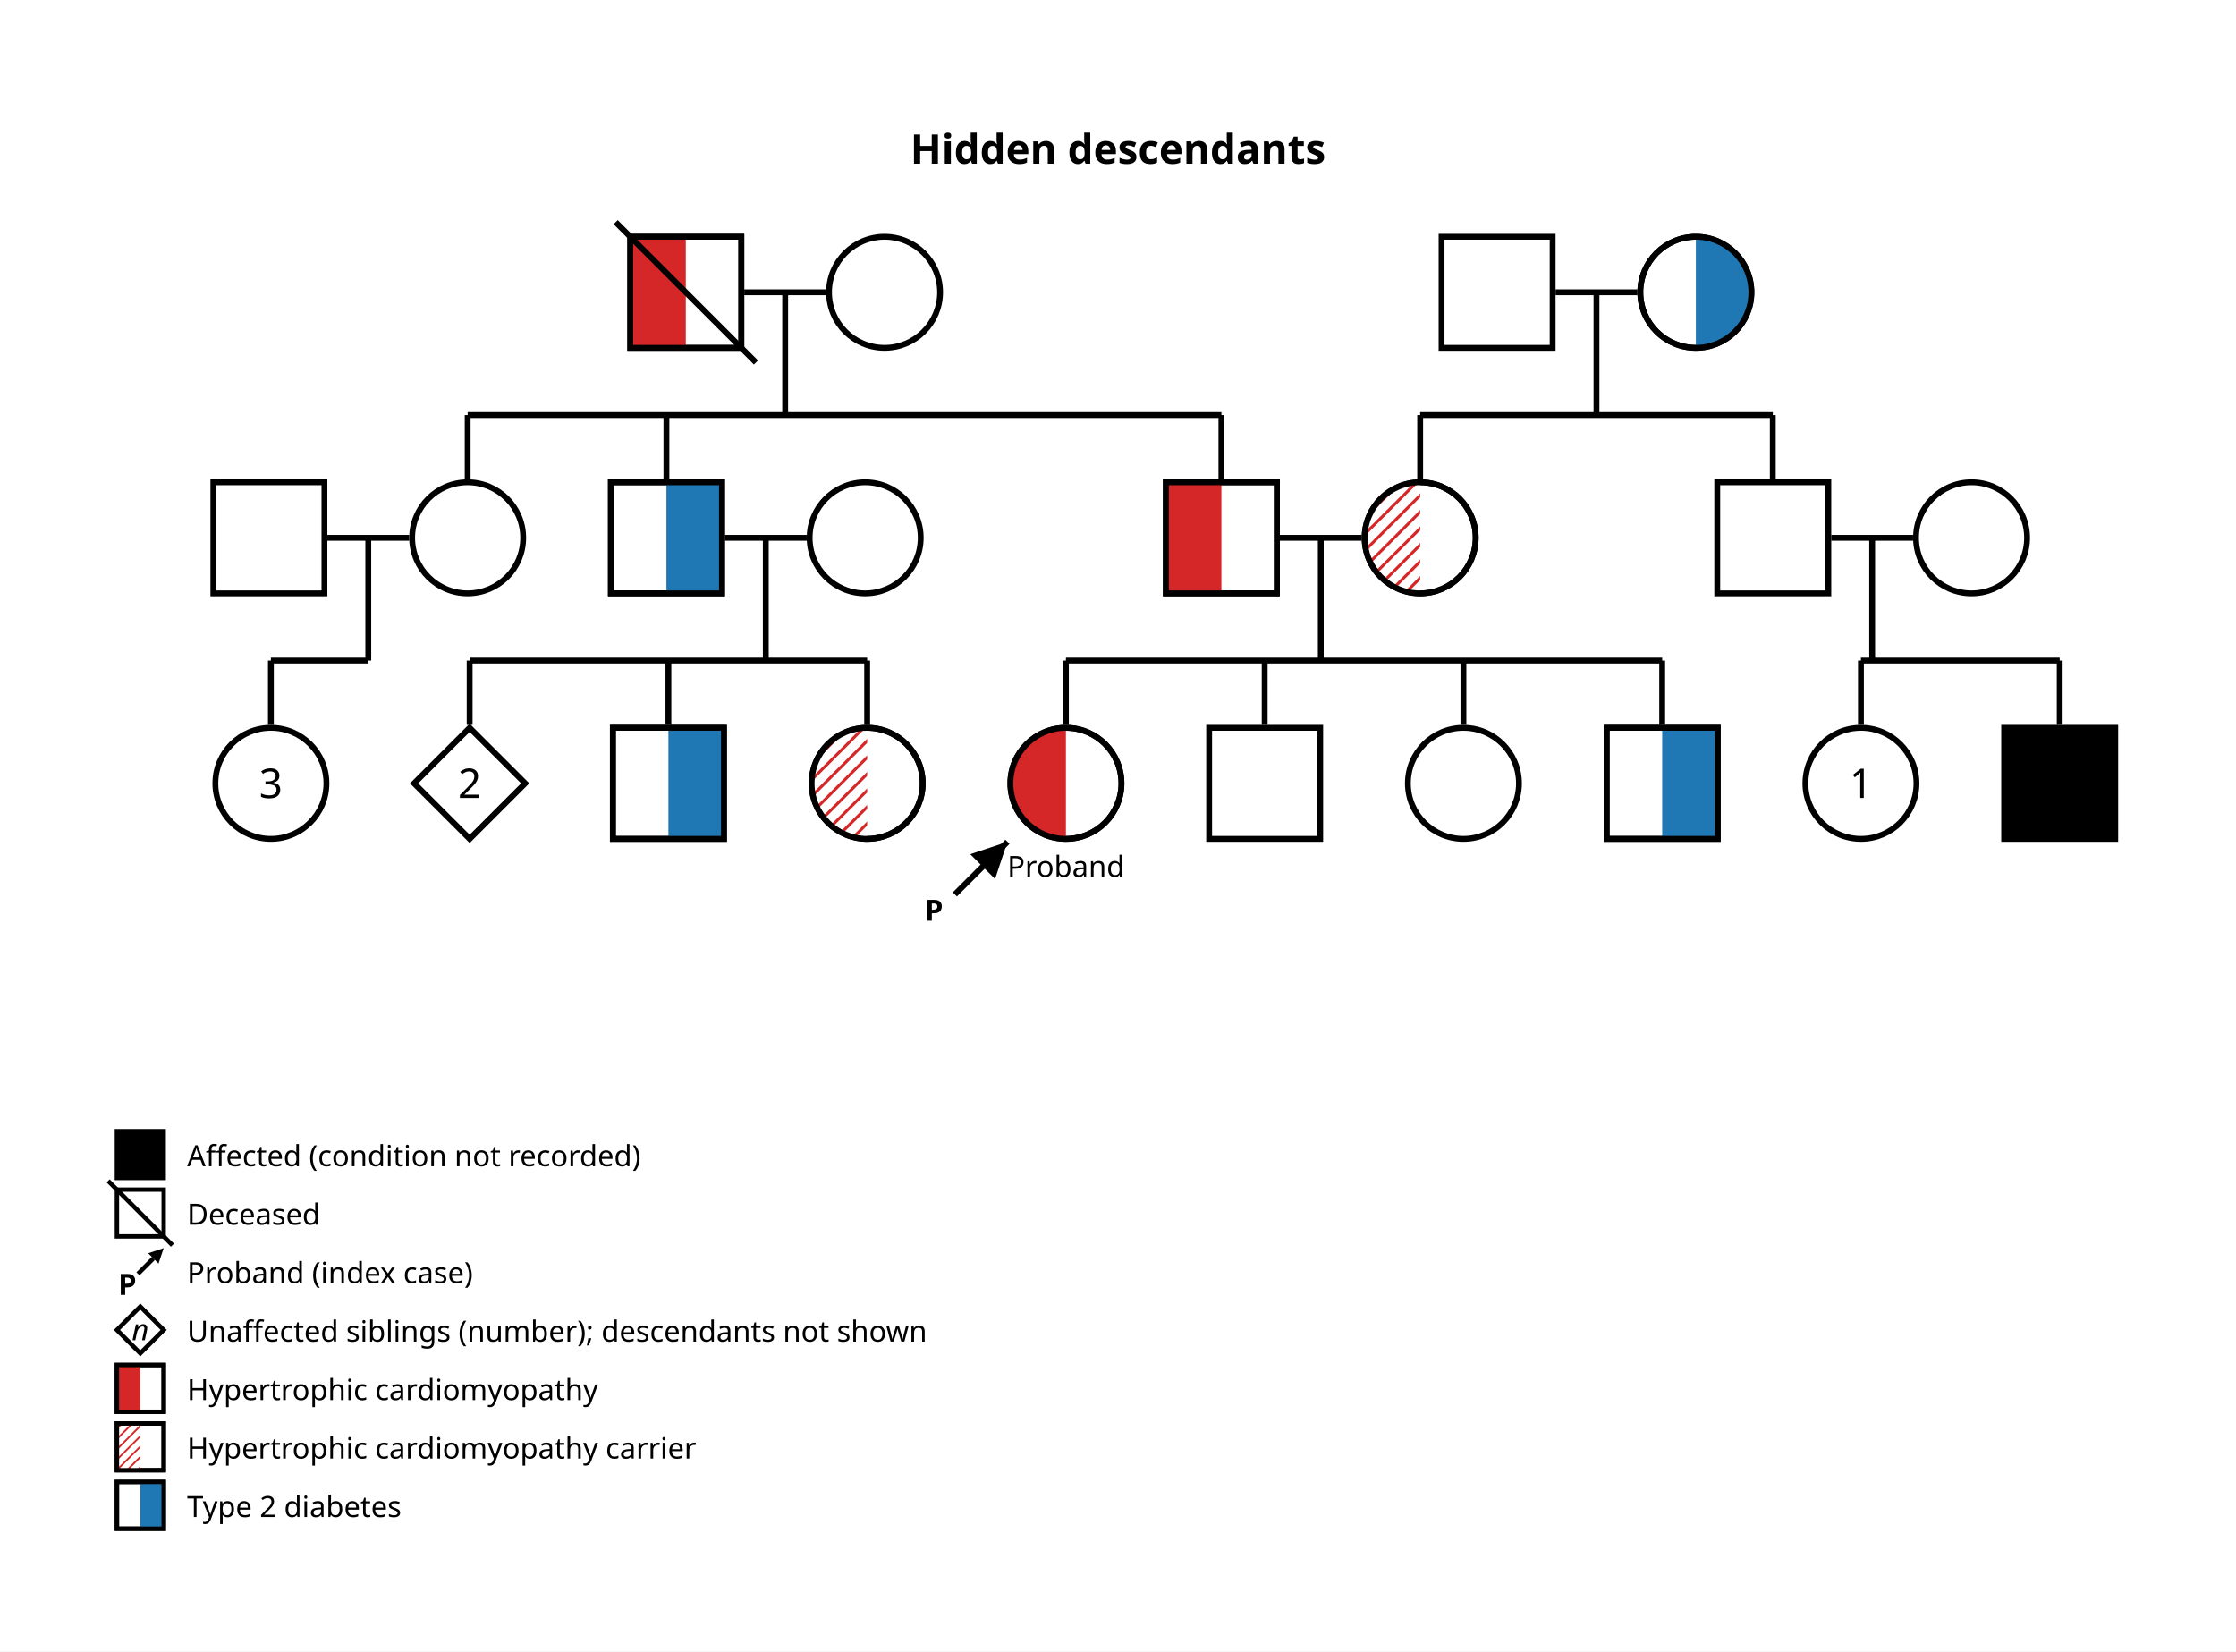
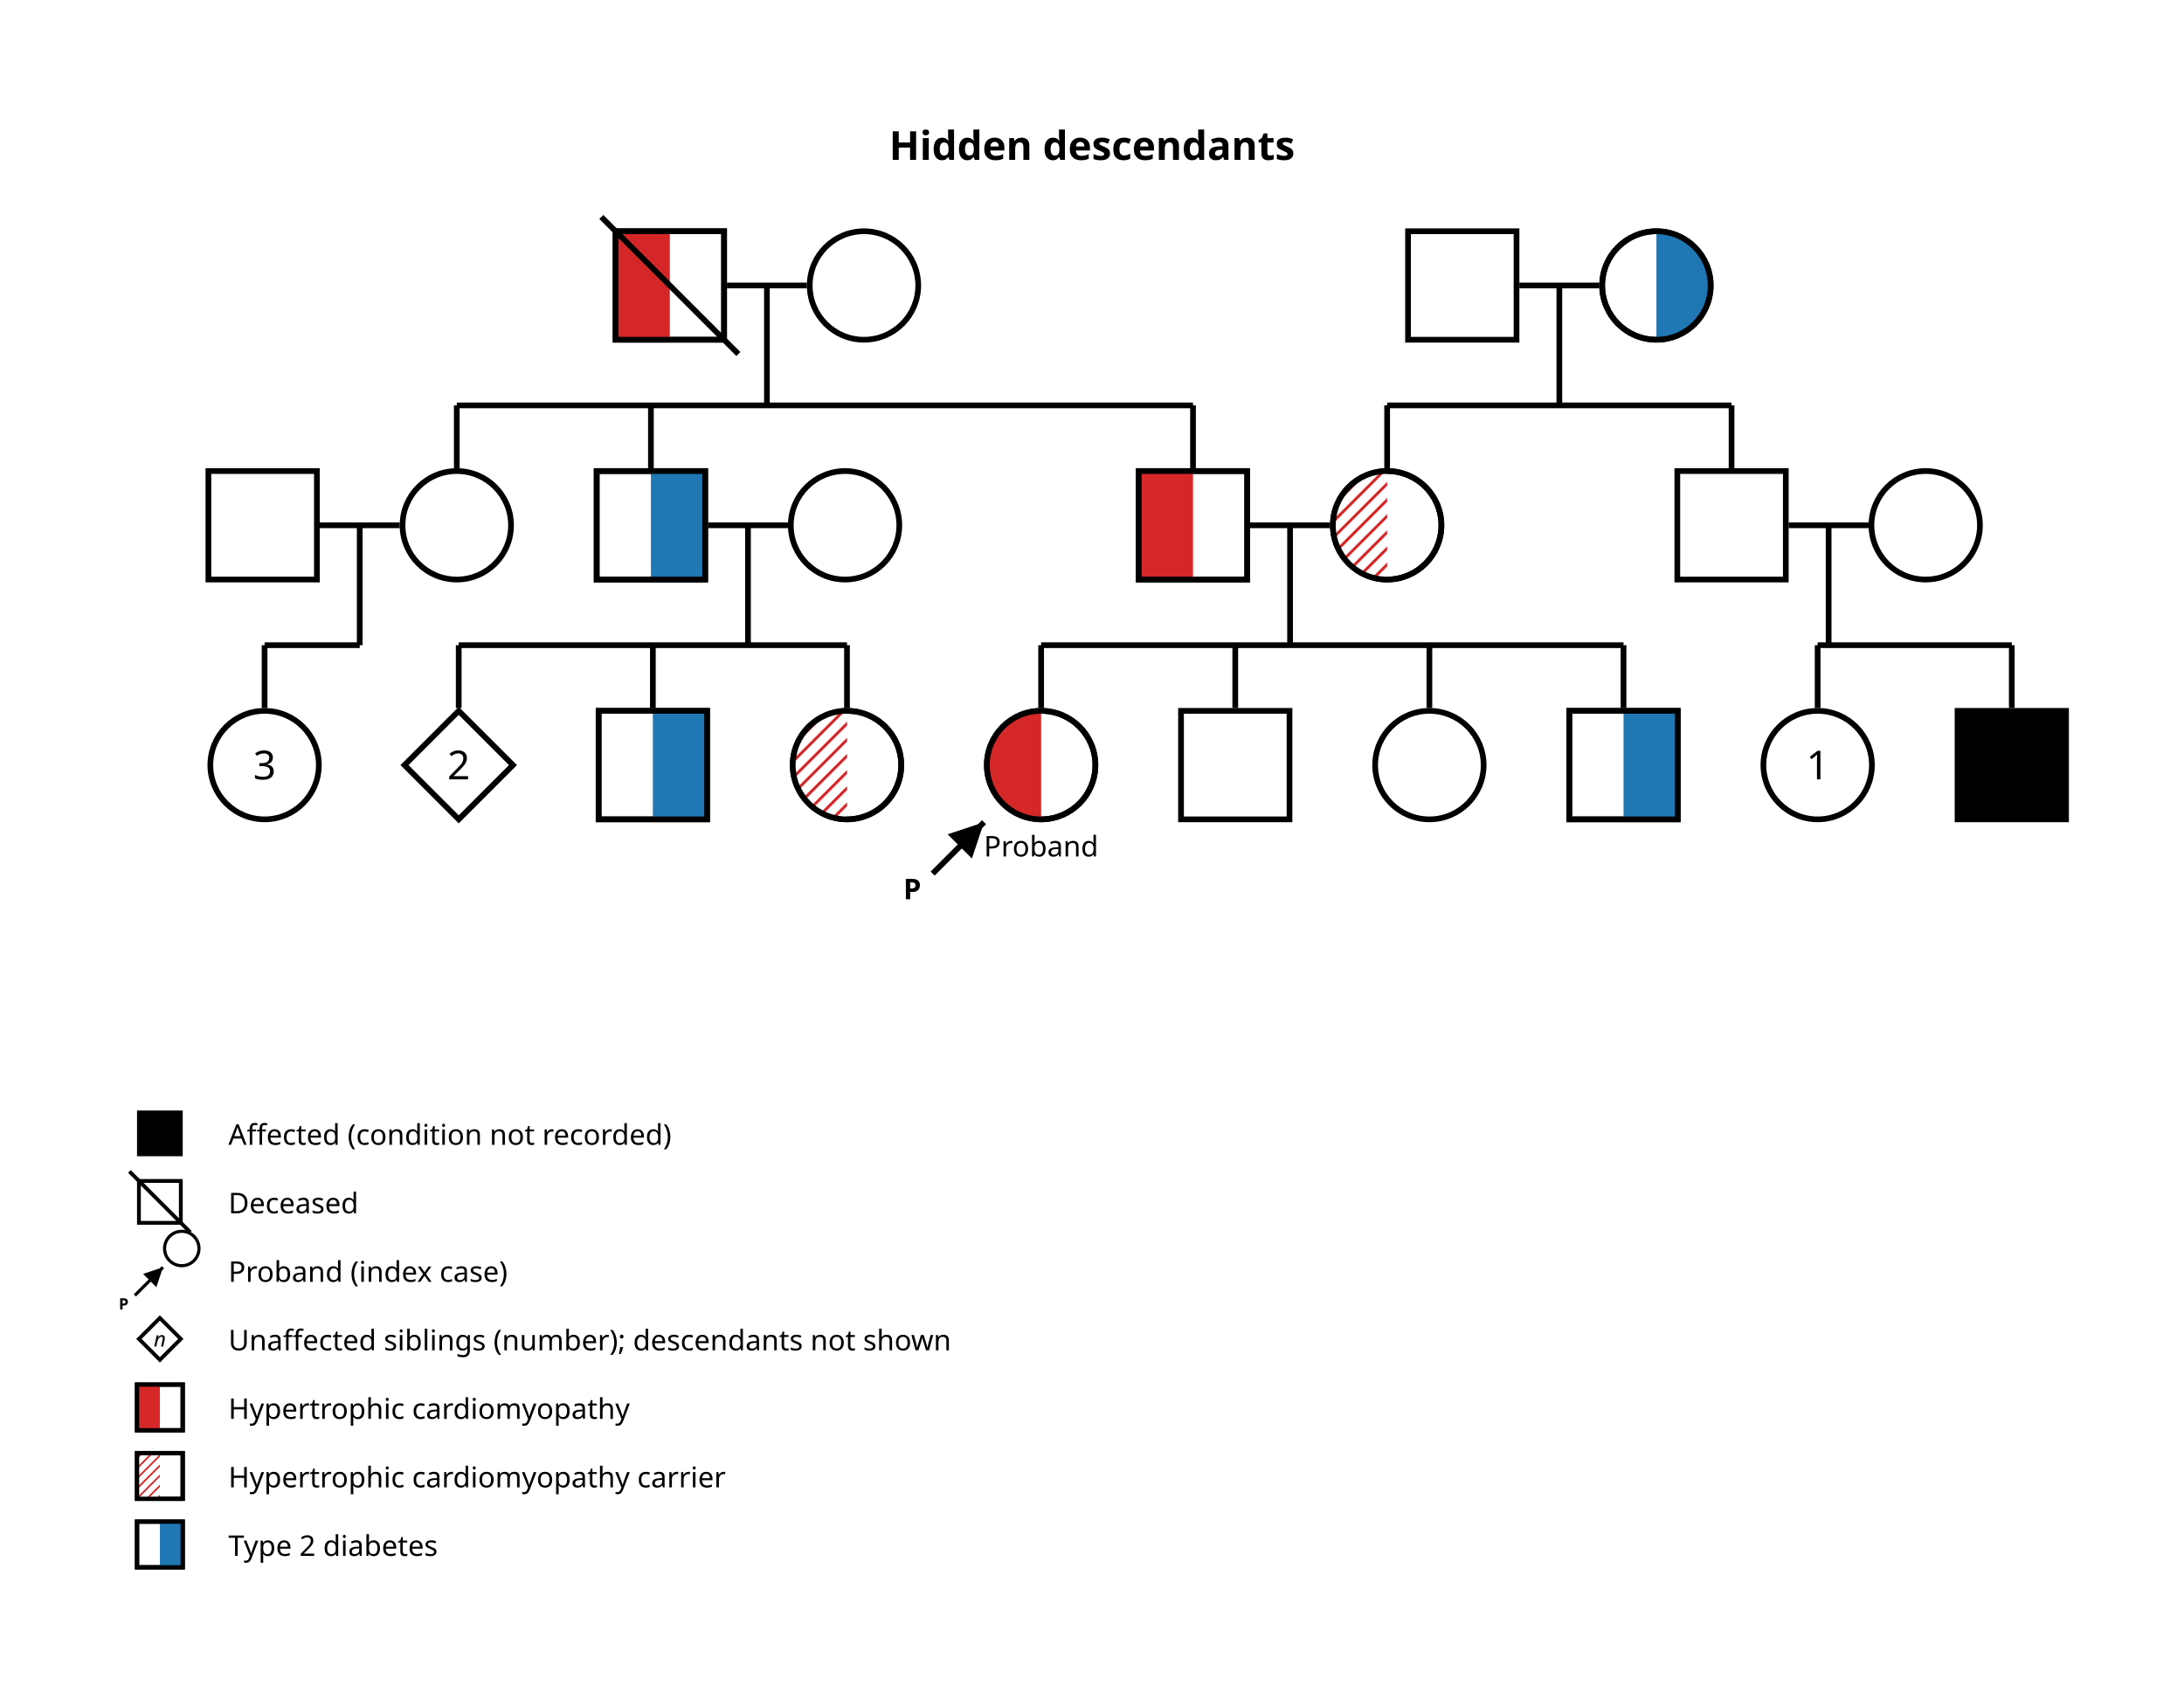
- <svg xmlns="http://www.w3.org/2000/svg" width="765" height="565" viewBox="0 0 765 565">
+ <svg xmlns="http://www.w3.org/2000/svg" width="765" height="593" viewBox="0 0 765 593">
  <defs>
    <marker id="proband-arrowhead" markerWidth="6" markerHeight="6" refX="6" refY="3" orient="auto">
      <path d="M 0 0 L 6 3 L 0 6 Z" fill="black" />
    </marker>
  </defs>
-   <rect width="765" height="565" fill="white" />
+   <rect width="765" height="593" fill="white" />
  <g class="chart-title">
    <text x="382.5" y="56" text-anchor="middle" font-family="sans-serif" font-size="14" font-weight="bold" fill="black" style="user-select:none">Hidden descendants</text>
  </g>
  <g transform="translate(92 100)">
    <g class="couple-lines">
      <path d="M 162.63 0 L 190.63 0" stroke="black" stroke-width="2" fill="none" />
      <path d="M 440.2 0 L 468.2 0" stroke="black" stroke-width="2" fill="none" />
      <path d="M 20 84 L 48 84" stroke="black" stroke-width="2" fill="none" />
      <path d="M 156 84 L 184 84" stroke="black" stroke-width="2" fill="none" />
      <path d="M 345.88 84 L 373.88 84" stroke="black" stroke-width="2" fill="none" />
      <path d="M 534.52 84 L 562.52 84" stroke="black" stroke-width="2" fill="none" />
    </g>
    <g class="sibship-lines">
      <path d="M 176.63 0 L 176.63 42 M 68 42 L 325.88 42 M 68 42 L 68 64 M 136 42 L 136 64 M 325.88 42 L 325.88 64" stroke="black" stroke-width="2" fill="none" />
      <path d="M 454.2 0 L 454.2 42 M 393.88 42 L 514.52 42 M 393.88 42 L 393.88 64 M 514.52 42 L 514.52 64" stroke="black" stroke-width="2" fill="none" />
      <path d="M 34 84 L 34 126 M 0.68 126 L 34 126 M 0.68 126 L 0.68 148" stroke="black" stroke-width="2" fill="none" />
      <path d="M 170 84 L 170 126 M 68.68 126 L 204.68 126 M 68.68 126 L 68.68 148 M 136.68 126 L 136.68 148 M 204.68 126 L 204.68 148" stroke="black" stroke-width="2" fill="none" />
      <path d="M 359.88 84 L 359.88 126 M 272.68 126 L 476.68 126 M 272.68 126 L 272.68 148 M 340.68 126 L 340.68 148 M 408.68 126 L 408.68 148 M 476.68 126 L 476.68 148" stroke="black" stroke-width="2" fill="none" />
      <path d="M 548.52 84 L 548.52 126 M 544.68 126 L 612.68 126 M 544.68 126 L 544.68 148 M 612.68 126 L 612.68 148" stroke="black" stroke-width="2" fill="none" />
    </g>
    <g class="assisted-lines">
</g>
    <g class="duplicate-arcs">
</g>
    <g class="symbols">
      <g transform="translate(142.63 0)">
        <g transform="translate(-20 -20)">
          <g>
            <g>
              <clipPath id="symbol-clip-0-0">
                <rect x="1" y="1" width="38" height="38" />
              </clipPath>
              <rect x="1" y="1" width="38" height="38" stroke="black" stroke-width="2" fill="white" />
              <g clip-path="url(#symbol-clip-0-0)">
                <g>
                  <g data-tag-fill="solid">
                    <path d="M 20 20 L 20 60 A 40 40 0 0 1 20 -20 Z" fill="#d62728" />
                  </g>
                </g>
              </g>
              <rect x="1" y="1" width="38" height="38" stroke="black" stroke-width="2" fill="none" />
            </g>
          </g>
          <line x1="-4" y1="-4" x2="44" y2="44" stroke="black" stroke-width="2" />
        </g>
      </g>
      <g transform="translate(210.63 0)">
        <g transform="translate(-20 -20)">
          <g>
            <g>
              <circle cx="20" cy="20" r="19" stroke="black" stroke-width="2" fill="white" />
            </g>
          </g>
        </g>
      </g>
      <g transform="translate(420.2 0)">
        <g transform="translate(-20 -20)">
          <g>
            <g>
              <rect x="1" y="1" width="38" height="38" stroke="black" stroke-width="2" fill="white" />
            </g>
          </g>
        </g>
      </g>
      <g transform="translate(488.2 0)">
        <g transform="translate(-20 -20)">
          <g>
            <g>
              <clipPath id="symbol-clip-0-3">
                <circle cx="20" cy="20" r="19" />
              </clipPath>
              <circle cx="20" cy="20" r="19" stroke="black" stroke-width="2" fill="white" />
              <g clip-path="url(#symbol-clip-0-3)">
                <g>
                  <g data-tag-fill="solid">
                    <path d="M 20 20 L 20 -20 A 40 40 0 0 1 20 60 Z" fill="#1f77b4" />
                  </g>
                </g>
              </g>
              <circle cx="20" cy="20" r="19" stroke="black" stroke-width="2" fill="none" />
            </g>
          </g>
        </g>
      </g>
      <g transform="translate(0 84)">
        <g transform="translate(-20 -20)">
          <g>
            <g>
              <rect x="1" y="1" width="38" height="38" stroke="black" stroke-width="2" fill="white" />
            </g>
          </g>
        </g>
      </g>
      <g transform="translate(68 84)">
        <g transform="translate(-20 -20)">
          <g>
            <g>
              <circle cx="20" cy="20" r="19" stroke="black" stroke-width="2" fill="white" />
            </g>
          </g>
        </g>
      </g>
      <g transform="translate(136 84)">
        <g transform="translate(-20 -20)">
          <g>
            <g>
              <clipPath id="symbol-clip-1-2">
                <rect x="1" y="1" width="38" height="38" />
              </clipPath>
              <rect x="1" y="1" width="38" height="38" stroke="black" stroke-width="2" fill="white" />
              <g clip-path="url(#symbol-clip-1-2)">
                <g>
                  <g data-tag-fill="solid">
                    <path d="M 20 20 L 20 -20 A 40 40 0 0 1 20 60 Z" fill="#1f77b4" />
                  </g>
                </g>
              </g>
              <rect x="1" y="1" width="38" height="38" stroke="black" stroke-width="2" fill="none" />
            </g>
          </g>
        </g>
      </g>
      <g transform="translate(204 84)">
        <g transform="translate(-20 -20)">
          <g>
            <g>
              <circle cx="20" cy="20" r="19" stroke="black" stroke-width="2" fill="white" />
            </g>
          </g>
        </g>
      </g>
      <g transform="translate(325.88 84)">
        <g transform="translate(-20 -20)">
          <g>
            <g>
              <clipPath id="symbol-clip-1-4">
                <rect x="1" y="1" width="38" height="38" />
              </clipPath>
              <rect x="1" y="1" width="38" height="38" stroke="black" stroke-width="2" fill="white" />
              <g clip-path="url(#symbol-clip-1-4)">
                <g>
                  <g data-tag-fill="solid">
                    <path d="M 20 20 L 20 60 A 40 40 0 0 1 20 -20 Z" fill="#d62728" />
                  </g>
                </g>
              </g>
              <rect x="1" y="1" width="38" height="38" stroke="black" stroke-width="2" fill="none" />
            </g>
          </g>
        </g>
      </g>
      <g transform="translate(393.88 84)">
        <g transform="translate(-20 -20)">
          <g>
            <g>
              <clipPath id="symbol-clip-1-5">
                <circle cx="20" cy="20" r="19" />
              </clipPath>
              <circle cx="20" cy="20" r="19" stroke="black" stroke-width="2" fill="white" />
              <g clip-path="url(#symbol-clip-1-5)">
                <g data-carrier-sector="hcm">
                  <g data-tag-fill="diagonal">
                    <clipPath id="symbol-clip-1-5-s0">
                      <path d="M 20 20 L 20 60 A 40 40 0 0 1 20 -20 Z" />
                    </clipPath>
                    <path d="M 20 20 L 20 60 A 40 40 0 0 1 20 -20 Z" fill="white" />
                    <path d="M-37.172 40L2.828 0M-31.515 40L8.485 0M-25.858 40L14.142 0M-20.201 40L19.799 0M-14.544 40L25.456 0M-8.887 40L31.113 0M-3.23 40L36.77 0M2.426 40L42.426 0M8.083 40L48.083 0M13.74 40L53.74 0M19.397 40L59.397 0M25.054 40L65.054 0M30.711 40L70.711 0M36.368 40L76.368 0" fill="none" stroke="#d62728" stroke-width="1" clip-path="url(#symbol-clip-1-5-s0)" />
                  </g>
                </g>
              </g>
              <circle cx="20" cy="20" r="19" stroke="black" stroke-width="2" fill="none" />
            </g>
          </g>
        </g>
      </g>
      <g transform="translate(514.52 84)">
        <g transform="translate(-20 -20)">
          <g>
            <g>
              <rect x="1" y="1" width="38" height="38" stroke="black" stroke-width="2" fill="white" />
            </g>
          </g>
        </g>
      </g>
      <g transform="translate(582.52 84)">
        <g transform="translate(-20 -20)">
          <g>
            <g>
              <circle cx="20" cy="20" r="19" stroke="black" stroke-width="2" fill="white" />
            </g>
          </g>
        </g>
      </g>
      <g transform="translate(0.68 168)">
        <g transform="translate(-20 -20)">
          <g>
            <g>
              <circle cx="20" cy="20" r="19" stroke="black" stroke-width="2" fill="white" />
            </g>
          </g>
          <text data-branch-count="3" x="20" y="25" text-anchor="middle" font-family="sans-serif" font-size="14" fill="black" style="user-select:none">3</text>
        </g>
      </g>
      <g transform="translate(68.68 168)">
        <g transform="translate(-20 -20)">
          <g>
            <g>
              <polygon points="20,1 39,20 20,39 1,20" stroke="black" stroke-width="2" fill="white" />
            </g>
          </g>
          <text data-branch-count="2" x="20" y="25" text-anchor="middle" font-family="sans-serif" font-size="14" fill="black" style="user-select:none">2</text>
        </g>
      </g>
      <g transform="translate(136.68 168)">
        <g transform="translate(-20 -20)">
          <g>
            <g>
              <clipPath id="symbol-clip-2-2">
                <rect x="1" y="1" width="38" height="38" />
              </clipPath>
              <rect x="1" y="1" width="38" height="38" stroke="black" stroke-width="2" fill="white" />
              <g clip-path="url(#symbol-clip-2-2)">
                <g>
                  <g data-tag-fill="solid">
                    <path d="M 20 20 L 20 -20 A 40 40 0 0 1 20 60 Z" fill="#1f77b4" />
                  </g>
                </g>
              </g>
              <rect x="1" y="1" width="38" height="38" stroke="black" stroke-width="2" fill="none" />
            </g>
          </g>
        </g>
      </g>
      <g transform="translate(204.68 168)">
        <g transform="translate(-20 -20)">
          <g>
            <g>
              <clipPath id="symbol-clip-2-3">
                <circle cx="20" cy="20" r="19" />
              </clipPath>
              <circle cx="20" cy="20" r="19" stroke="black" stroke-width="2" fill="white" />
              <g clip-path="url(#symbol-clip-2-3)">
                <g data-carrier-sector="hcm">
                  <g data-tag-fill="diagonal">
                    <clipPath id="symbol-clip-2-3-s0">
                      <path d="M 20 20 L 20 60 A 40 40 0 0 1 20 -20 Z" />
                    </clipPath>
                    <path d="M 20 20 L 20 60 A 40 40 0 0 1 20 -20 Z" fill="white" />
                    <path d="M-37.172 40L2.828 0M-31.515 40L8.485 0M-25.858 40L14.142 0M-20.201 40L19.799 0M-14.544 40L25.456 0M-8.887 40L31.113 0M-3.23 40L36.77 0M2.426 40L42.426 0M8.083 40L48.083 0M13.74 40L53.74 0M19.397 40L59.397 0M25.054 40L65.054 0M30.711 40L70.711 0M36.368 40L76.368 0" fill="none" stroke="#d62728" stroke-width="1" clip-path="url(#symbol-clip-2-3-s0)" />
                  </g>
                </g>
              </g>
              <circle cx="20" cy="20" r="19" stroke="black" stroke-width="2" fill="none" />
            </g>
          </g>
        </g>
      </g>
      <g transform="translate(272.68 168)">
        <g transform="translate(-20 -20)">
          <g>
            <g>
              <clipPath id="symbol-clip-2-4">
                <circle cx="20" cy="20" r="19" />
              </clipPath>
              <circle cx="20" cy="20" r="19" stroke="black" stroke-width="2" fill="white" />
              <g clip-path="url(#symbol-clip-2-4)">
                <g>
                  <g data-tag-fill="solid">
                    <path d="M 20 20 L 20 60 A 40 40 0 0 1 20 -20 Z" fill="#d62728" />
                  </g>
                </g>
              </g>
              <circle cx="20" cy="20" r="19" stroke="black" stroke-width="2" fill="none" />
            </g>
          </g>
          <g data-arrow="proband">
            <line x1="-18" y1="58" x2="0" y2="40" stroke="black" stroke-width="2" marker-end="url(#proband-arrowhead)" />
            <rect x="-30" y="58" width="8.5" height="10" fill="white" />
            <text data-proband-letter="true" x="-22" y="67" text-anchor="end" font-family="sans-serif" font-size="10" font-weight="bold" fill="black" style="user-select:none">P</text>
          </g>
        </g>
      </g>
      <g transform="translate(340.68 168)">
        <g transform="translate(-20 -20)">
          <g>
            <g>
              <rect x="1" y="1" width="38" height="38" stroke="black" stroke-width="2" fill="white" />
            </g>
          </g>
        </g>
      </g>
      <g transform="translate(408.68 168)">
        <g transform="translate(-20 -20)">
          <g>
            <g>
              <circle cx="20" cy="20" r="19" stroke="black" stroke-width="2" fill="white" />
            </g>
          </g>
        </g>
      </g>
      <g transform="translate(476.68 168)">
        <g transform="translate(-20 -20)">
          <g>
            <g>
              <clipPath id="symbol-clip-2-7">
                <rect x="1" y="1" width="38" height="38" />
              </clipPath>
              <rect x="1" y="1" width="38" height="38" stroke="black" stroke-width="2" fill="white" />
              <g clip-path="url(#symbol-clip-2-7)">
                <g>
                  <g data-tag-fill="solid">
                    <path d="M 20 20 L 20 -20 A 40 40 0 0 1 20 60 Z" fill="#1f77b4" />
                  </g>
                </g>
              </g>
              <rect x="1" y="1" width="38" height="38" stroke="black" stroke-width="2" fill="none" />
            </g>
          </g>
        </g>
      </g>
      <g transform="translate(544.68 168)">
        <g transform="translate(-20 -20)">
          <g>
            <g>
              <circle cx="20" cy="20" r="19" stroke="black" stroke-width="2" fill="white" />
            </g>
          </g>
          <text data-branch-count="1" x="20" y="25" text-anchor="middle" font-family="sans-serif" font-size="14" fill="black" style="user-select:none">1</text>
        </g>
      </g>
      <g transform="translate(612.68 168)">
        <g transform="translate(-20 -20)">
          <g>
            <g>
              <rect x="1" y="1" width="38" height="38" stroke="black" stroke-width="2" fill="black" />
            </g>
          </g>
        </g>
      </g>
    </g>
    <g class="labels">
      <g transform="translate(122.63 -20)">
        <g transform="translate(20 20)" style="user-select:none" />
      </g>
      <g transform="translate(190.63 -20)">
        <g transform="translate(20 20)" style="user-select:none" />
      </g>
      <g transform="translate(400.2 -20)">
        <g transform="translate(20 20)" style="user-select:none" />
      </g>
      <g transform="translate(468.2 -20)">
        <g transform="translate(20 20)" style="user-select:none" />
      </g>
      <g transform="translate(-20 64)">
        <g transform="translate(20 20)" style="user-select:none" />
      </g>
      <g transform="translate(48 64)">
        <g transform="translate(20 20)" style="user-select:none" />
      </g>
      <g transform="translate(116 64)">
        <g transform="translate(20 20)" style="user-select:none" />
      </g>
      <g transform="translate(184 64)">
        <g transform="translate(20 20)" style="user-select:none" />
      </g>
      <g transform="translate(305.88 64)">
        <g transform="translate(20 20)" style="user-select:none" />
      </g>
      <g transform="translate(373.88 64)">
        <g transform="translate(20 20)" style="user-select:none" />
      </g>
      <g transform="translate(494.52 64)">
        <g transform="translate(20 20)" style="user-select:none" />
      </g>
      <g transform="translate(562.52 64)">
        <g transform="translate(20 20)" style="user-select:none" />
      </g>
      <g transform="translate(-19.32 148)">
        <g transform="translate(20 20)" style="user-select:none" />
      </g>
      <g transform="translate(48.68 148)">
        <g transform="translate(20 20)" style="user-select:none" />
      </g>
      <g transform="translate(116.68 148)">
        <g transform="translate(20 20)" style="user-select:none" />
      </g>
      <g transform="translate(184.68 148)">
        <g transform="translate(20 20)" style="user-select:none" />
      </g>
      <g transform="translate(252.68 148)">
        <g transform="translate(20 20)" style="user-select:none">
          <g data-name-label="true" pointer-events="none">
            <text x="0" y="32" text-anchor="middle" font-family="sans-serif" font-size="10" fill="black">Proband</text>
          </g>
        </g>
      </g>
      <g transform="translate(320.68 148)">
        <g transform="translate(20 20)" style="user-select:none" />
      </g>
      <g transform="translate(388.68 148)">
        <g transform="translate(20 20)" style="user-select:none" />
      </g>
      <g transform="translate(456.68 148)">
        <g transform="translate(20 20)" style="user-select:none" />
      </g>
      <g transform="translate(524.68 148)">
        <g transform="translate(20 20)" style="user-select:none" />
      </g>
      <g transform="translate(592.68 148)">
        <g transform="translate(20 20)" style="user-select:none" />
      </g>
    </g>
    <g class="consanguinity-labels">
</g>
  </g>
  <g class="pedigree-key" transform="translate(0 385)">
-     <rect x="40" y="2" width="16" height="16" fill="black" stroke="black" stroke-width="1.5" />
-     <text x="64" y="14" font-family="sans-serif" font-size="10" fill="black">Affected (condition not recorded)</text>
-     <rect x="40" y="22" width="16" height="16" fill="white" stroke="black" stroke-width="1.5" />
-     <line x1="37" y1="19" x2="59" y2="41" stroke="black" stroke-width="1.5" />
-     <text x="64" y="34" font-family="sans-serif" font-size="10" fill="black">Deceased</text>
-     <line x1="47.2" y1="50.8" x2="52.46" y2="45.54" stroke="black" stroke-width="1.5" />
-     <polygon points="56,42 54.23,47.3 50.7,43.77" fill="black" />
-     <text x="46.7" y="58" text-anchor="end" font-family="sans-serif" font-size="10" font-weight="bold" fill="black">P</text>
-     <text x="64" y="54" font-family="sans-serif" font-size="10" fill="black">Proband (index case)</text>
-     <polygon points="48,62 56,70 48,78 40,70" fill="white" stroke="black" stroke-width="1.5" />
-     <text x="48" y="73.5" text-anchor="middle" font-family="sans-serif" font-size="10" font-style="italic" fill="black">n</text>
-     <text x="64" y="74" font-family="sans-serif" font-size="10" fill="black">Unaffected siblings (number); descendants not shown</text>
-     <clipPath id="legend-clip-hcm">
-       <rect x="40" y="82" width="16" height="16" />
-     </clipPath>
-     <rect x="40" y="82" width="16" height="16" fill="white" stroke="black" stroke-width="1.5" />
-     <path d="M 48 90 L 48 106 A 16 16 0 0 1 48 74 Z" fill="#d62728" clip-path="url(#legend-clip-hcm)" />
-     <rect x="40" y="82" width="16" height="16" fill="none" stroke="black" stroke-width="1.5" />
-     <text x="64" y="94" font-family="sans-serif" font-size="10" fill="black">Hypertrophic cardiomyopathy</text>
-     <clipPath id="legend-clip-hcm-carrier">
-       <rect x="40" y="102" width="16" height="16" />
-     </clipPath>
-     <rect x="40" y="102" width="16" height="16" fill="white" stroke="black" stroke-width="1.5" />
-     <clipPath id="legend-clip-hcm-carrier-fill">
-       <path d="M 48 110 L 48 126 A 16 16 0 0 1 48 94 Z" />
-     </clipPath>
-     <path d="M 48 110 L 48 126 A 16 16 0 0 1 48 94 Z" fill="white" clip-path="url(#legend-clip-hcm-carrier)" />
-     <g clip-path="url(#legend-clip-hcm-carrier)">
-       <path d="M25.768 118L41.768 102M29.303 118L45.303 102M32.839 118L48.839 102M36.374 118L52.374 102M39.91 118L55.91 102M43.445 118L59.445 102M46.981 118L62.981 102M50.517 118L66.517 102M54.052 118L70.052 102" fill="none" stroke="#d62728" stroke-width="0.6" clip-path="url(#legend-clip-hcm-carrier-fill)" />
-     </g>
-     <rect x="40" y="102" width="16" height="16" fill="none" stroke="black" stroke-width="1.5" />
-     <text x="64" y="114" font-family="sans-serif" font-size="10" fill="black">Hypertrophic cardiomyopathy carrier</text>
-     <clipPath id="legend-clip-dm">
-       <rect x="40" y="122" width="16" height="16" />
-     </clipPath>
-     <rect x="40" y="122" width="16" height="16" fill="white" stroke="black" stroke-width="1.5" />
-     <path d="M 48 130 L 48 114 A 16 16 0 0 1 48 146 Z" fill="#1f77b4" clip-path="url(#legend-clip-dm)" />
-     <rect x="40" y="122" width="16" height="16" fill="none" stroke="black" stroke-width="1.5" />
-     <text x="64" y="134" font-family="sans-serif" font-size="10" fill="black">Type 2 diabetes</text>
+     <g transform="translate(56 12) scale(0.667) translate(-14 -14)">
+       <svg width="28" height="28" viewBox="-2 -2 28 28">
+         <rect x="1" y="1" width="22" height="22" stroke="black" stroke-width="2" fill="black" />
+       </svg>
+     </g>
+     <text x="80" y="16" font-family="sans-serif" font-size="10" fill="black">Affected (condition not recorded)</text>
+     <g transform="translate(56 36) scale(0.667) translate(-18 -18)">
+       <svg width="36" height="36" viewBox="-6 -6 36 36">
+         <rect x="1" y="1" width="22" height="22" stroke="black" stroke-width="2" fill="white" />
+         <line x1="-4" y1="-4" x2="28" y2="28" stroke="black" stroke-width="2" />
+       </svg>
+     </g>
+     <text x="80" y="40" font-family="sans-serif" font-size="10" fill="black">Deceased</text>
+     <g transform="translate(56 60) scale(0.667) translate(-23 -23)">
+       <svg width="46" height="46" viewBox="-30 -2 56 56">
+         <defs>
+           <marker id="legend-arrowhead" markerWidth="6" markerHeight="6" refX="6" refY="3" orient="auto">
+             <polygon points="0 0, 6 3, 0 6" fill="black" />
+           </marker>
+         </defs>
+         <circle cx="12" cy="12" r="11" stroke="black" stroke-width="2" fill="white" />
+         <g data-arrow="proband">
+           <line x1="-18" y1="42" x2="0" y2="24" stroke="black" stroke-width="2" marker-end="url(#legend-arrowhead)" />
+           <rect x="-30" y="42" width="8.5" height="10" fill="white" />
+           <text data-proband-letter="true" x="-22" y="51" text-anchor="end" font-family="sans-serif" font-size="10" font-weight="bold" fill="black" style="user-select:none">P</text>
+         </g>
+       </svg>
+     </g>
+     <text x="80" y="64" font-family="sans-serif" font-size="10" fill="black">Proband (index case)</text>
+     <g transform="translate(56 84) scale(0.667) translate(-14 -14)">
+       <svg width="28" height="28" viewBox="-2 -2 28 28">
+         <polygon points="12,1 23,12 12,23 1,12" stroke="black" stroke-width="2" fill="white" />
+         <text x="12" y="16" text-anchor="middle" font-family="sans-serif" font-size="11" font-style="italic">n</text>
+       </svg>
+     </g>
+     <text x="80" y="88" font-family="sans-serif" font-size="10" fill="black">Unaffected siblings (number); descendants not shown</text>
+     <g transform="translate(56 108) scale(1) translate(-14 -14)">
+       <svg width="28" height="28" viewBox="0 0 28 28">
+         <clipPath id="legend-clip-hcm">
+           <rect x="6" y="6" width="16" height="16" />
+         </clipPath>
+         <rect x="6" y="6" width="16" height="16" fill="white" stroke="black" stroke-width="1.5" />
+         <g clip-path="url(#legend-clip-hcm)">
+           <g data-tag-fill="solid">
+             <path d="M 14 14 L 14 30 A 16 16 0 0 1 14 -2 Z" fill="#d62728" />
+           </g>
+         </g>
+         <rect x="6" y="6" width="16" height="16" fill="none" stroke="black" stroke-width="1.5" />
+       </svg>
+     </g>
+     <text x="80" y="112" font-family="sans-serif" font-size="10" fill="black">Hypertrophic cardiomyopathy</text>
+     <g transform="translate(56 132) scale(1) translate(-14 -14)">
+       <svg width="28" height="28" viewBox="0 0 28 28">
+         <clipPath id="legend-clip-hcm-carrier">
+           <rect x="6" y="6" width="16" height="16" />
+         </clipPath>
+         <rect x="6" y="6" width="16" height="16" fill="white" stroke="black" stroke-width="1.5" />
+         <g clip-path="url(#legend-clip-hcm-carrier)">
+           <g data-tag-fill="diagonal">
+             <clipPath id="legend-clip-hcm-carrier-fill">
+               <path d="M 14 14 L 14 30 A 16 16 0 0 1 14 -2 Z" />
+             </clipPath>
+             <path d="M 14 14 L 14 30 A 16 16 0 0 1 14 -2 Z" fill="white" />
+             <path d="M-8.232 22L7.768 6M-4.697 22L11.303 6M-1.161 22L14.839 6M2.374 22L18.374 6M5.91 22L21.91 6M9.445 22L25.445 6M12.981 22L28.981 6M16.517 22L32.517 6M20.052 22L36.052 6" fill="none" stroke="#d62728" stroke-width="0.6" clip-path="url(#legend-clip-hcm-carrier-fill)" />
+           </g>
+         </g>
+         <rect x="6" y="6" width="16" height="16" fill="none" stroke="black" stroke-width="1.5" />
+       </svg>
+     </g>
+     <text x="80" y="136" font-family="sans-serif" font-size="10" fill="black">Hypertrophic cardiomyopathy carrier</text>
+     <g transform="translate(56 156) scale(1) translate(-14 -14)">
+       <svg width="28" height="28" viewBox="0 0 28 28">
+         <clipPath id="legend-clip-dm">
+           <rect x="6" y="6" width="16" height="16" />
+         </clipPath>
+         <rect x="6" y="6" width="16" height="16" fill="white" stroke="black" stroke-width="1.5" />
+         <g clip-path="url(#legend-clip-dm)">
+           <g data-tag-fill="solid">
+             <path d="M 14 14 L 14 -2 A 16 16 0 0 1 14 30 Z" fill="#1f77b4" />
+           </g>
+         </g>
+         <rect x="6" y="6" width="16" height="16" fill="none" stroke="black" stroke-width="1.5" />
+       </svg>
+     </g>
+     <text x="80" y="160" font-family="sans-serif" font-size="10" fill="black">Type 2 diabetes</text>
  </g>
</svg>
